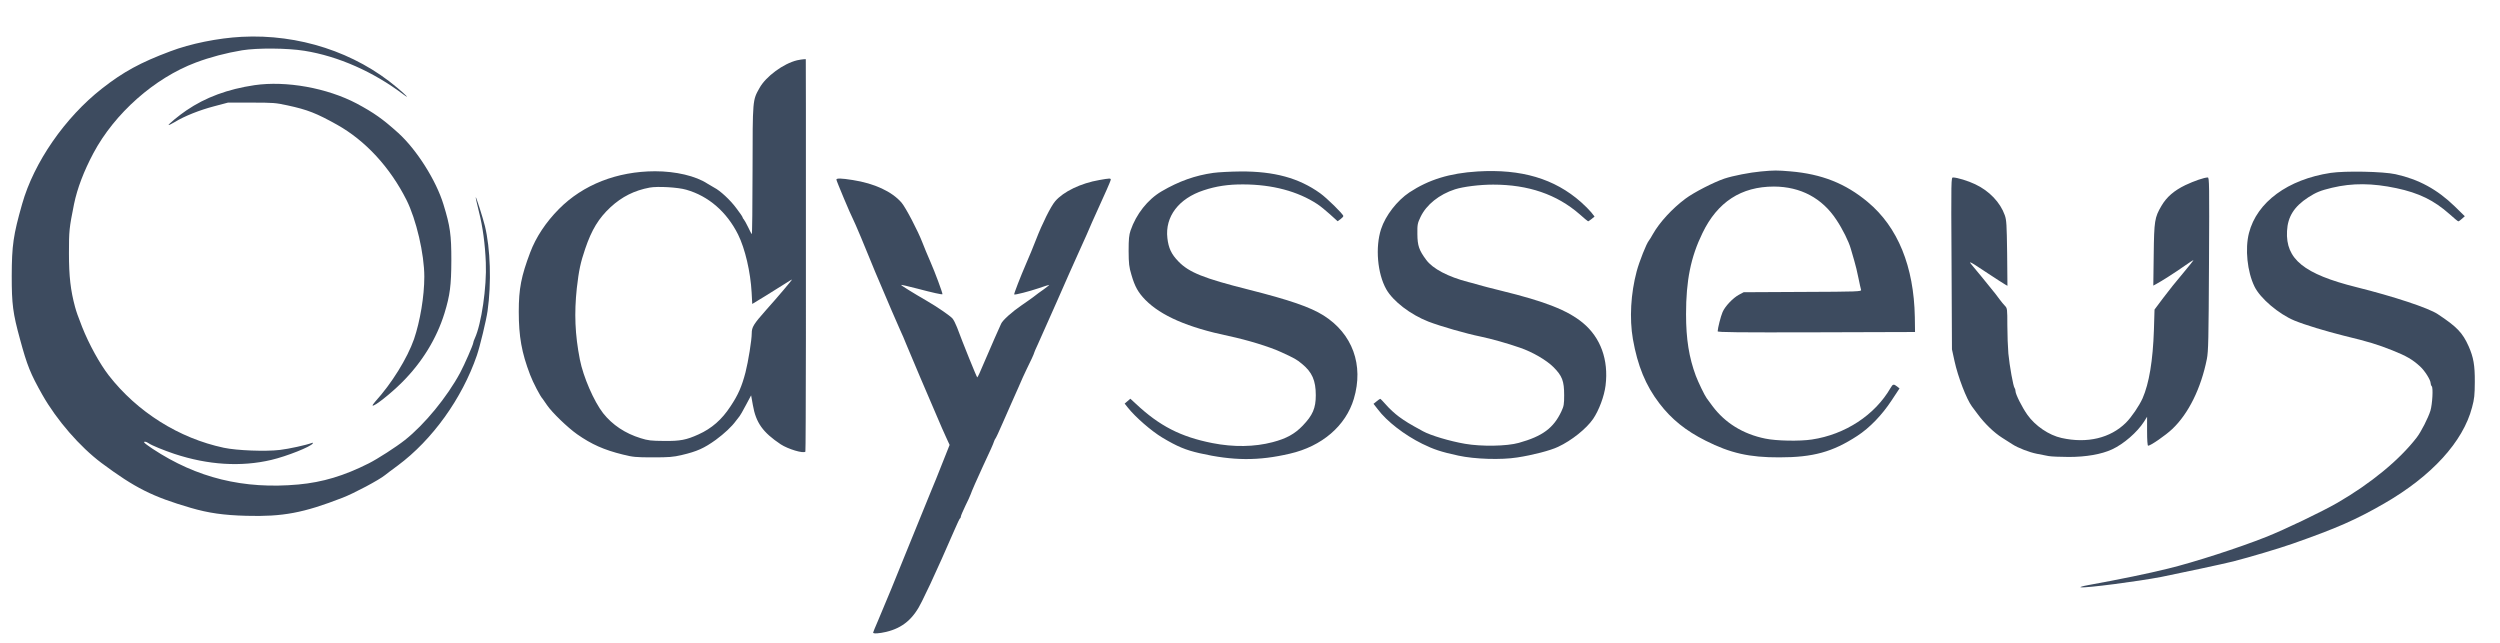
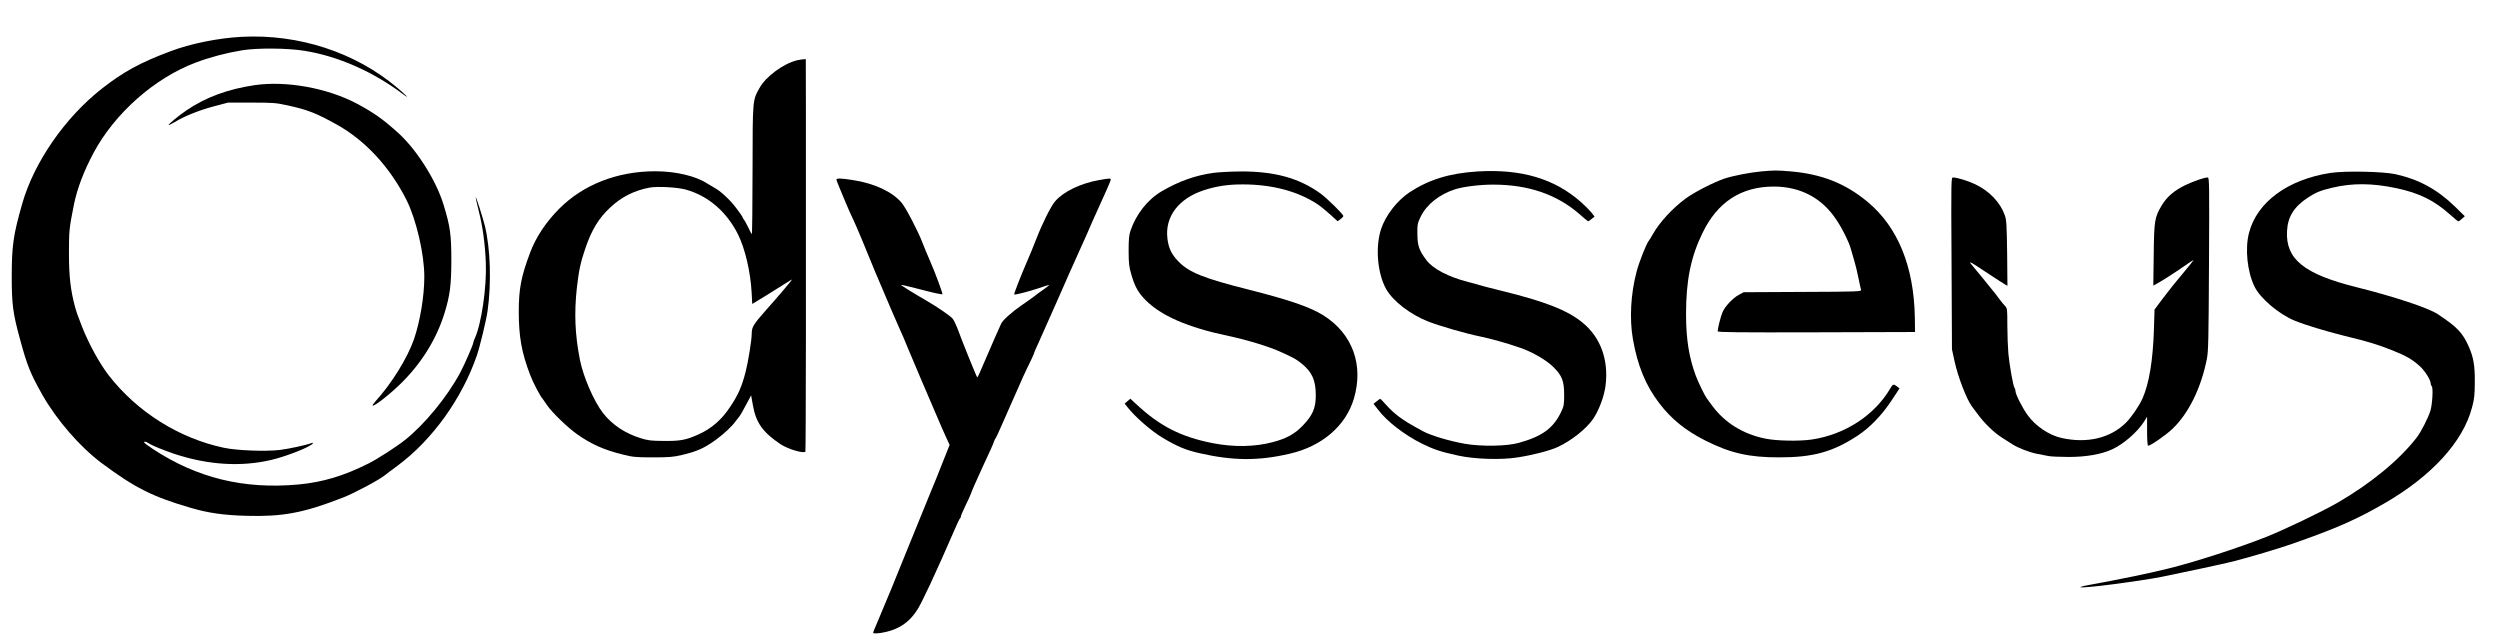
<svg xmlns="http://www.w3.org/2000/svg" version="1.0" width="2451pt" height="630pt" viewBox="0 0 2451 630" preserveAspectRatio="xMidYMid meet">
-   <g transform="translate(0,630) scale(0.1,-0.1)" fill="#3D4B5F" stroke="none">
+   <g transform="translate(0,630) scale(0.1,-0.1)" fill="currentColor" stroke="none">
    <path d="M2370 5939 c-232 -12 -503 -67 -700 -142 -294 -110 -462 -202 -670 -365 -363 -284 -668 -725 -783 -1132 -87 -306 -101 -405 -102 -705 0 -278 11 -365 81 -620 70 -259 102 -338 220 -547 141 -248 367 -508 579 -667 328 -244 498 -330 875 -440 175 -51 322 -72 545 -78 358 -10 559 28 943 177 112 43 360 175 417 222 11 9 67 52 125 94 339 252 630 657 775 1079 30 87 92 344 105 435 39 275 28 614 -26 835 -20 80 -86 287 -90 282 -2 -2 12 -65 31 -141 38 -148 61 -322 68 -501 10 -237 -43 -601 -108 -742 -8 -17 -15 -36 -15 -43 0 -18 -87 -217 -129 -295 -128 -238 -349 -507 -541 -659 -86 -68 -266 -184 -355 -229 -242 -122 -452 -185 -690 -207 -536 -49 -996 64 -1429 350 -41 27 -77 54 -81 60 -9 15 18 12 43 -6 30 -21 148 -69 252 -104 330 -109 653 -129 950 -59 152 36 386 129 406 161 5 8 1 9 -10 5 -52 -20 -225 -58 -311 -68 -142 -17 -422 -6 -550 21 -439 93 -849 350 -1129 710 -89 115 -194 306 -261 475 -47 121 -53 139 -69 195 -44 163 -60 300 -60 525 0 222 2 246 50 485 32 154 95 320 190 499 209 391 598 735 1004 888 141 53 298 94 454 120 150 24 443 22 611 -5 331 -53 677 -206 971 -429 67 -50 26 -6 -64 69 -410 346 -964 526 -1522 497z" />
    <path d="M7815 5709 c-134 -32 -306 -158 -369 -272 -68 -122 -67 -106 -68 -805 0 -347 -4 -630 -7 -627 -4 2 -20 32 -36 67 -17 35 -36 69 -42 76 -7 7 -13 17 -13 22 0 5 -28 46 -62 90 -59 80 -159 172 -215 200 -15 8 -46 26 -68 40 -114 75 -310 121 -513 121 -372 -1 -705 -131 -942 -370 -128 -129 -226 -277 -282 -426 -88 -233 -112 -355 -112 -580 0 -244 28 -402 111 -619 28 -75 102 -216 123 -236 3 -3 22 -30 43 -62 49 -72 201 -219 296 -286 140 -98 263 -153 446 -198 99 -25 128 -28 295 -28 159 0 199 3 284 23 150 35 220 67 334 149 84 62 156 129 198 187 16 22 32 42 35 45 4 3 31 50 60 105 l53 99 17 -95 c30 -174 98 -268 273 -385 72 -47 221 -92 242 -72 5 5 7 1833 5 3366 l-1 482 -22 -1 c-13 -1 -41 -5 -63 -10z m-1087 -1269 c218 -62 397 -217 508 -439 69 -139 122 -367 133 -569 l6 -112 125 76 c69 42 155 96 192 120 37 24 70 44 73 44 5 0 -144 -177 -254 -299 -123 -139 -141 -168 -141 -229 0 -65 -34 -277 -61 -382 -36 -138 -71 -220 -148 -335 -84 -129 -184 -216 -313 -274 -119 -54 -179 -66 -338 -64 -126 1 -156 4 -229 27 -152 47 -277 130 -368 245 -90 115 -195 357 -228 526 -48 245 -56 454 -30 699 20 174 36 251 82 386 64 189 133 301 249 409 112 103 234 164 384 192 77 14 277 3 358 -21z" />
    <path d="M2495 5465 c-262 -39 -479 -119 -667 -247 -70 -47 -181 -138 -175 -144 2 -2 30 11 61 30 97 59 244 117 385 154 l136 36 230 0 c213 0 239 -2 353 -27 199 -43 284 -77 487 -190 278 -156 518 -416 680 -737 96 -191 175 -531 175 -753 0 -191 -41 -436 -101 -612 -66 -188 -219 -435 -380 -612 -17 -19 -29 -37 -26 -39 13 -13 177 116 287 226 198 197 341 431 418 680 54 176 66 273 67 515 0 253 -11 336 -77 550 -72 236 -262 537 -444 702 -151 136 -239 198 -407 288 -291 153 -691 225 -1002 180z" />
    <path d="M14485 4619 c-273 -17 -477 -80 -667 -205 -121 -81 -234 -226 -278 -360 -58 -178 -36 -436 51 -590 67 -118 237 -248 413 -317 123 -47 370 -118 513 -147 101 -21 262 -66 385 -109 123 -42 260 -122 329 -191 85 -86 104 -135 104 -275 0 -88 -3 -107 -27 -158 -77 -164 -185 -244 -418 -309 -117 -33 -366 -37 -527 -9 -151 26 -337 82 -412 123 -139 76 -170 95 -236 143 -38 28 -94 79 -123 113 -30 34 -57 62 -60 62 -4 -1 -20 -11 -36 -25 l-30 -24 42 -54 c89 -119 262 -252 436 -338 112 -55 183 -79 354 -116 161 -35 420 -43 577 -18 151 23 325 68 400 104 132 61 278 178 344 274 57 84 109 222 122 328 31 252 -49 470 -223 614 -150 123 -368 209 -801 315 -89 22 -187 47 -217 56 -30 9 -77 23 -105 29 -197 51 -349 130 -413 218 -70 94 -85 139 -86 252 -1 93 1 105 31 168 57 120 183 221 338 271 82 26 242 46 374 46 345 0 624 -96 846 -289 44 -39 82 -71 85 -71 3 0 18 11 34 23 l29 24 -33 42 c-18 22 -63 67 -99 99 -261 231 -586 327 -1016 301z" />
    <path d="M17264 4619 c-109 -10 -273 -42 -358 -70 -106 -36 -299 -135 -382 -197 -129 -96 -254 -232 -319 -347 -15 -27 -33 -57 -40 -65 -23 -27 -93 -203 -119 -300 -58 -218 -72 -462 -37 -665 46 -261 125 -454 259 -629 119 -156 259 -269 455 -367 242 -122 428 -164 722 -163 331 0 522 53 763 210 122 79 244 206 337 348 l78 118 -24 19 c-33 26 -42 24 -63 -13 -154 -267 -445 -458 -773 -507 -120 -18 -347 -14 -456 9 -218 44 -395 154 -518 319 -27 36 -52 71 -56 76 -20 26 -83 157 -107 220 -67 181 -96 360 -96 605 0 330 46 559 161 795 147 305 380 456 701 456 261 -1 472 -113 612 -326 61 -91 122 -215 141 -283 8 -26 23 -78 34 -117 12 -38 30 -115 41 -170 11 -55 23 -108 26 -117 5 -16 -32 -18 -573 -20 l-578 -3 -45 -24 c-59 -31 -138 -114 -162 -171 -18 -41 -47 -157 -48 -188 0 -10 197 -12 968 -10 l967 3 -2 145 c-9 497 -166 883 -461 1129 -219 183 -452 275 -760 301 -131 11 -158 11 -288 -1z" />
    <path d="M11895 4605 c-177 -25 -336 -81 -507 -181 -136 -80 -249 -223 -304 -384 -15 -44 -19 -84 -19 -200 1 -127 4 -156 28 -236 33 -114 66 -172 136 -244 154 -156 415 -270 816 -354 184 -39 400 -105 515 -158 125 -57 153 -72 203 -114 101 -82 137 -164 137 -309 0 -127 -30 -196 -129 -299 -78 -81 -160 -126 -294 -161 -178 -47 -383 -50 -591 -9 -310 61 -519 168 -752 387 l-52 48 -28 -24 -28 -24 32 -40 c74 -93 229 -228 337 -293 147 -88 229 -122 365 -153 329 -75 578 -77 885 -5 315 72 549 273 628 538 99 331 -13 639 -298 818 -131 82 -332 151 -735 253 -437 110 -583 168 -687 276 -69 71 -97 131 -108 229 -24 210 111 388 355 468 123 41 242 59 390 58 284 -1 533 -67 725 -193 28 -18 83 -63 124 -100 l75 -68 28 20 c15 11 28 25 28 31 0 18 -162 177 -228 224 -208 149 -450 215 -780 213 -98 -1 -217 -7 -267 -14z" />
    <path d="M22850 4605 c-420 -64 -723 -286 -801 -589 -40 -155 -17 -380 54 -525 56 -116 238 -270 392 -334 99 -41 306 -104 483 -148 247 -60 328 -85 477 -144 138 -55 198 -90 272 -158 47 -43 103 -133 103 -164 0 -10 5 -24 11 -30 15 -15 6 -175 -13 -239 -21 -69 -92 -209 -135 -264 -170 -220 -451 -451 -778 -640 -151 -87 -520 -264 -700 -335 -261 -104 -709 -249 -957 -309 -197 -49 -476 -106 -783 -162 -56 -10 -89 -20 -75 -22 53 -8 555 57 790 102 156 31 624 131 705 152 164 42 455 129 580 173 436 153 622 235 900 395 465 268 773 605 861 942 23 85 26 121 27 249 1 165 -13 242 -60 349 -60 134 -114 191 -303 316 -91 61 -434 174 -799 265 -512 128 -694 274 -679 550 7 141 70 240 208 330 78 50 120 67 232 94 201 48 397 46 633 -4 221 -47 368 -119 520 -254 43 -39 82 -71 86 -71 5 0 21 11 36 25 l28 25 -97 95 c-174 169 -355 267 -582 317 -122 27 -494 34 -636 13z" />
    <path d="M19133 3718 l4 -843 25 -115 c34 -156 118 -374 171 -445 4 -5 29 -39 56 -75 68 -92 160 -181 239 -231 37 -23 83 -53 102 -65 53 -35 167 -79 240 -93 36 -7 87 -17 113 -22 26 -5 116 -9 200 -9 169 0 319 26 423 74 115 53 247 168 314 272 l30 48 0 -142 c0 -85 4 -142 10 -142 24 0 172 102 237 164 159 150 282 400 339 686 15 75 17 189 21 933 4 784 3 847 -12 847 -35 0 -133 -34 -220 -75 -111 -54 -183 -116 -234 -203 -67 -114 -72 -145 -76 -482 l-4 -300 28 15 c46 24 191 116 278 178 44 31 84 57 87 57 4 0 -42 -58 -101 -128 -60 -70 -147 -179 -194 -242 l-86 -115 -6 -200 c-10 -300 -47 -524 -111 -670 -34 -75 -108 -184 -163 -239 -152 -151 -380 -206 -631 -150 -124 27 -259 119 -336 228 -51 72 -116 201 -116 231 0 12 -4 25 -9 31 -13 14 -49 215 -61 338 -5 60 -10 185 -10 276 0 161 -1 168 -23 191 -13 13 -37 42 -53 64 -16 22 -33 45 -39 52 -5 6 -41 51 -80 99 -38 48 -97 119 -129 157 -68 80 -68 80 130 -51 82 -54 159 -104 172 -111 l23 -13 -3 319 c-4 282 -6 324 -23 373 -44 125 -152 239 -291 304 -69 33 -177 66 -216 66 -19 0 -20 -6 -15 -842z" />
    <path d="M8200 4539 c0 -12 142 -350 161 -383 14 -24 141 -326 180 -426 16 -41 34 -84 39 -95 5 -11 27 -63 49 -115 69 -165 168 -393 198 -460 17 -36 43 -96 58 -135 15 -38 77 -185 137 -325 60 -140 134 -313 165 -385 30 -71 70 -163 89 -203 l34 -74 -70 -176 c-38 -98 -90 -226 -116 -287 -57 -138 -135 -329 -226 -555 -95 -238 -237 -583 -292 -710 -25 -58 -46 -108 -46 -112 0 -13 60 -9 128 7 163 39 268 128 351 300 29 61 66 137 82 170 39 81 179 394 237 530 26 61 50 111 54 113 5 2 8 10 8 17 0 8 20 55 44 105 25 50 48 100 52 113 6 21 70 167 119 272 73 155 104 225 110 246 4 13 11 26 14 29 4 3 36 70 70 150 35 80 74 168 86 195 13 28 45 100 71 160 26 61 61 139 79 175 37 73 75 156 75 164 0 3 15 38 34 78 18 40 102 228 186 418 83 190 171 388 195 440 24 52 69 151 99 220 29 69 77 177 106 240 28 63 69 154 91 202 21 47 39 91 39 97 0 14 -11 14 -112 -4 -181 -31 -353 -114 -433 -208 -43 -50 -127 -219 -188 -377 -24 -63 -68 -169 -97 -235 -55 -127 -121 -297 -117 -302 7 -6 148 30 239 61 56 20 103 34 105 33 1 -2 -23 -21 -53 -43 -31 -21 -77 -55 -102 -75 -26 -19 -76 -55 -112 -79 -97 -66 -190 -149 -205 -184 -8 -17 -36 -80 -63 -141 -27 -60 -75 -172 -107 -247 -31 -76 -60 -138 -64 -138 -5 0 -142 338 -198 490 -14 36 -34 76 -46 89 -28 29 -148 112 -250 171 -135 78 -257 154 -253 157 2 2 73 -14 157 -36 151 -40 249 -62 249 -55 0 17 -73 214 -116 312 -30 68 -65 153 -79 190 -45 118 -164 345 -206 395 -94 109 -266 189 -479 222 -114 18 -160 19 -160 4z" />
  </g>
</svg>
